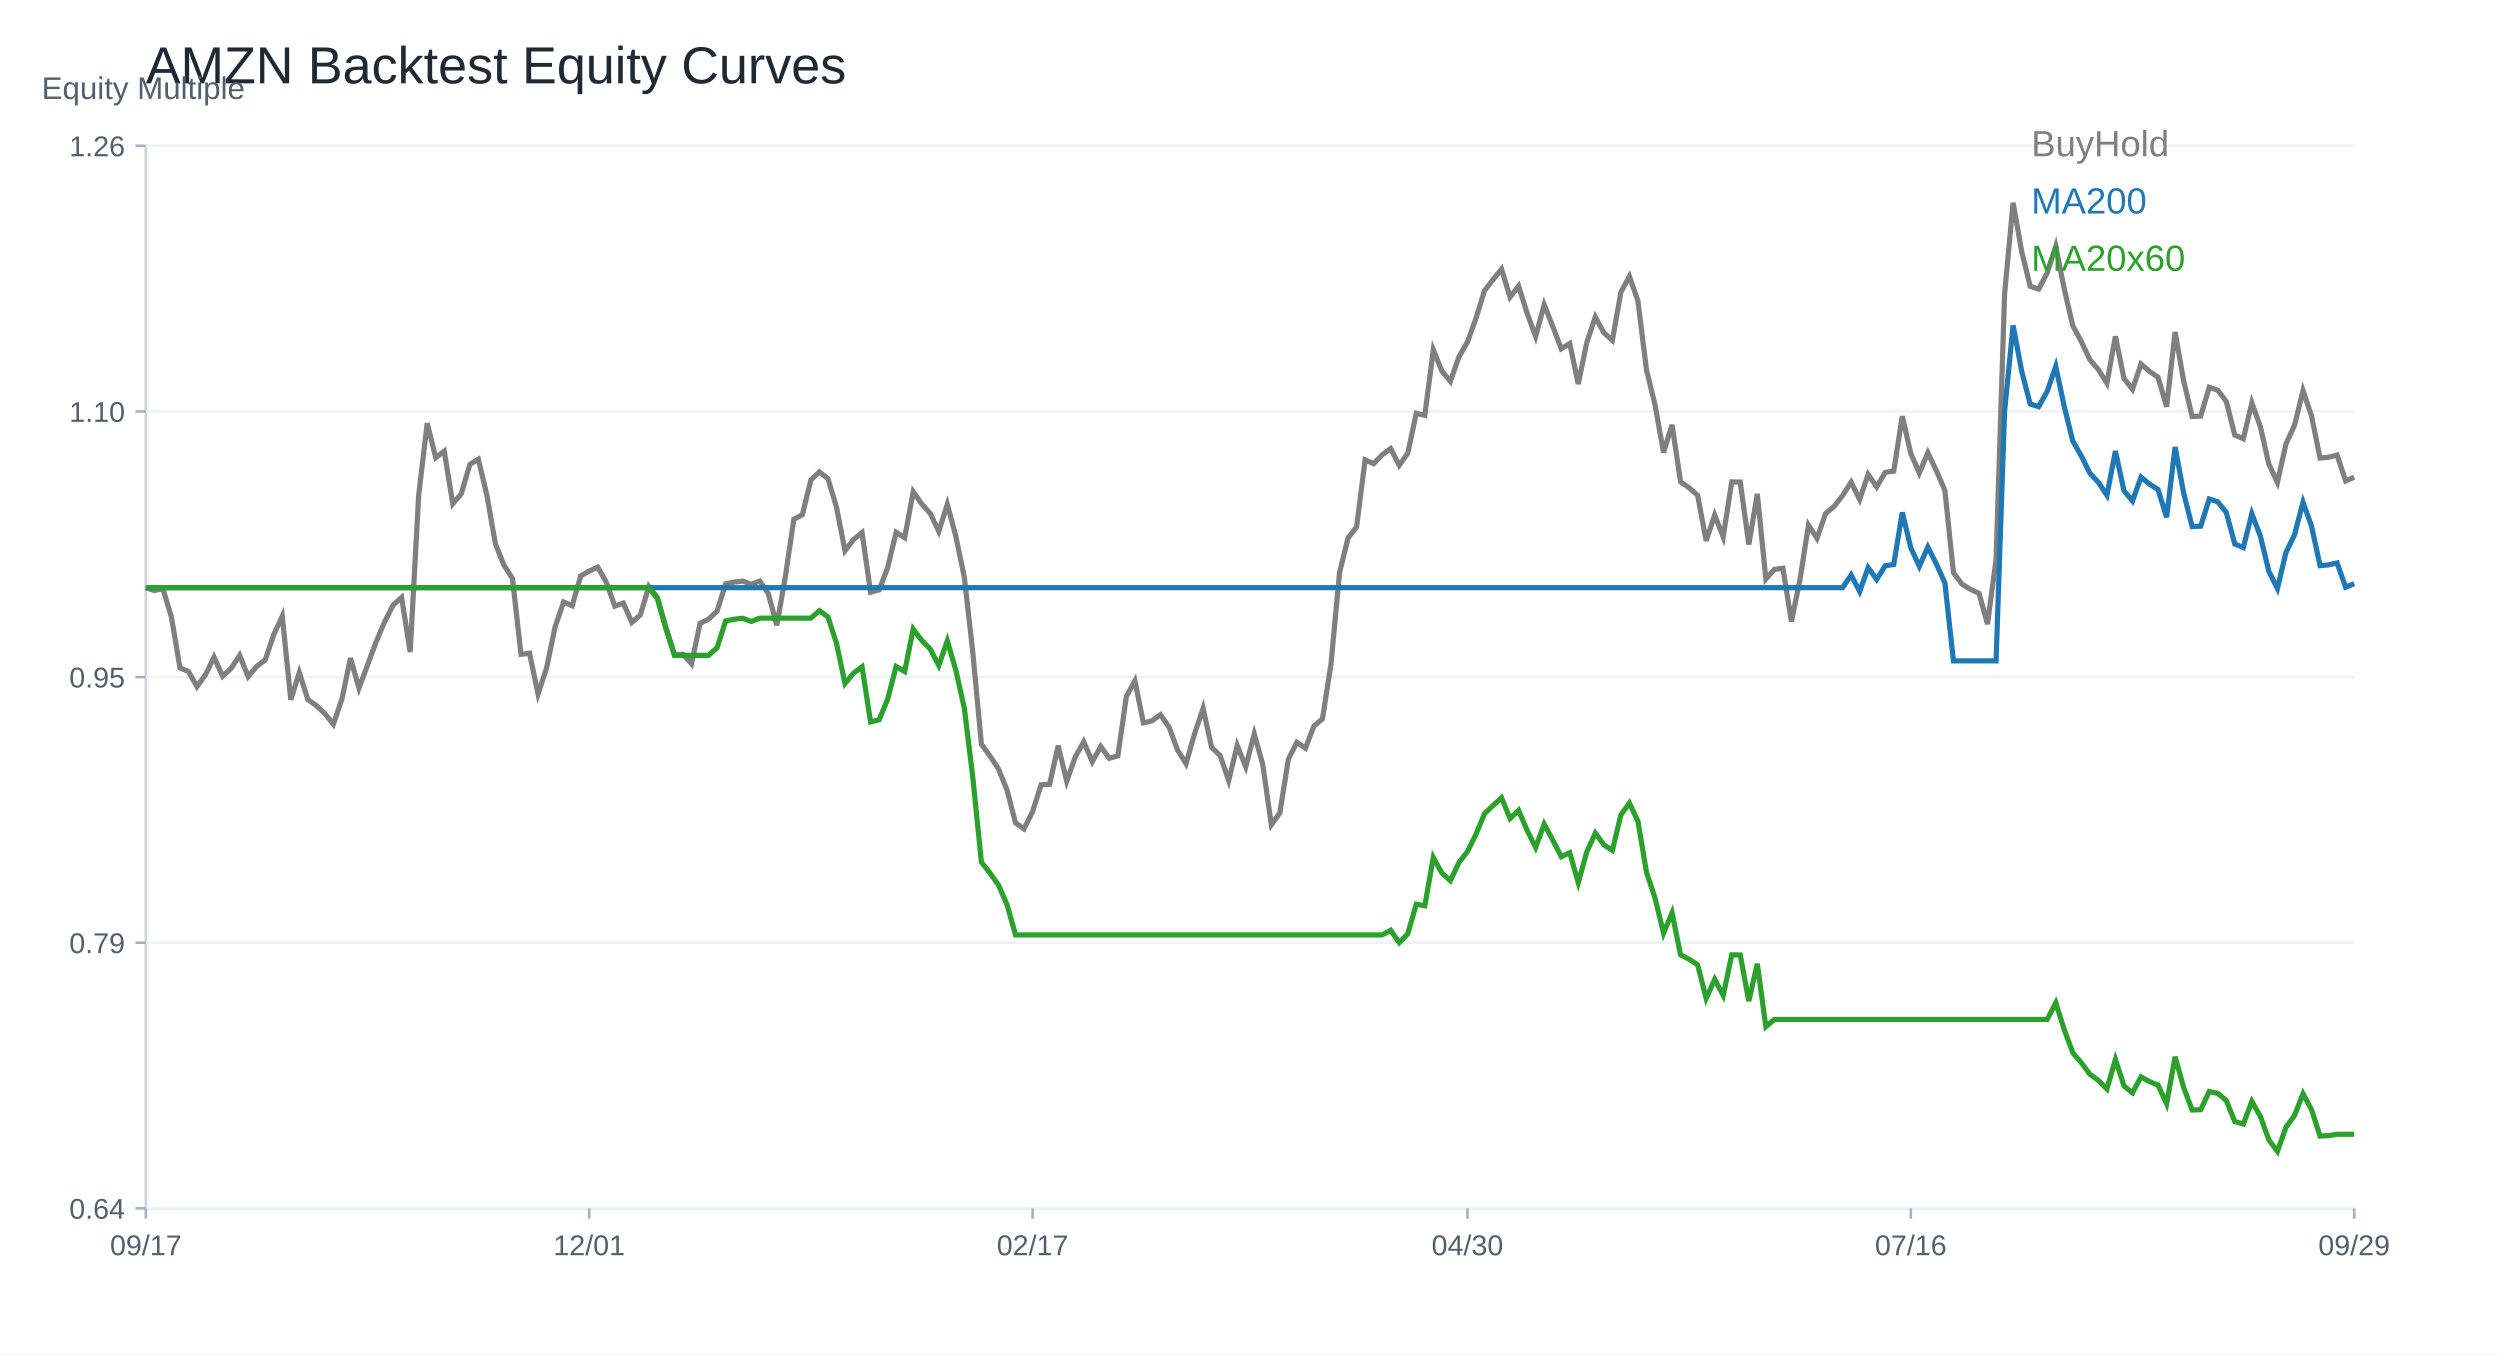
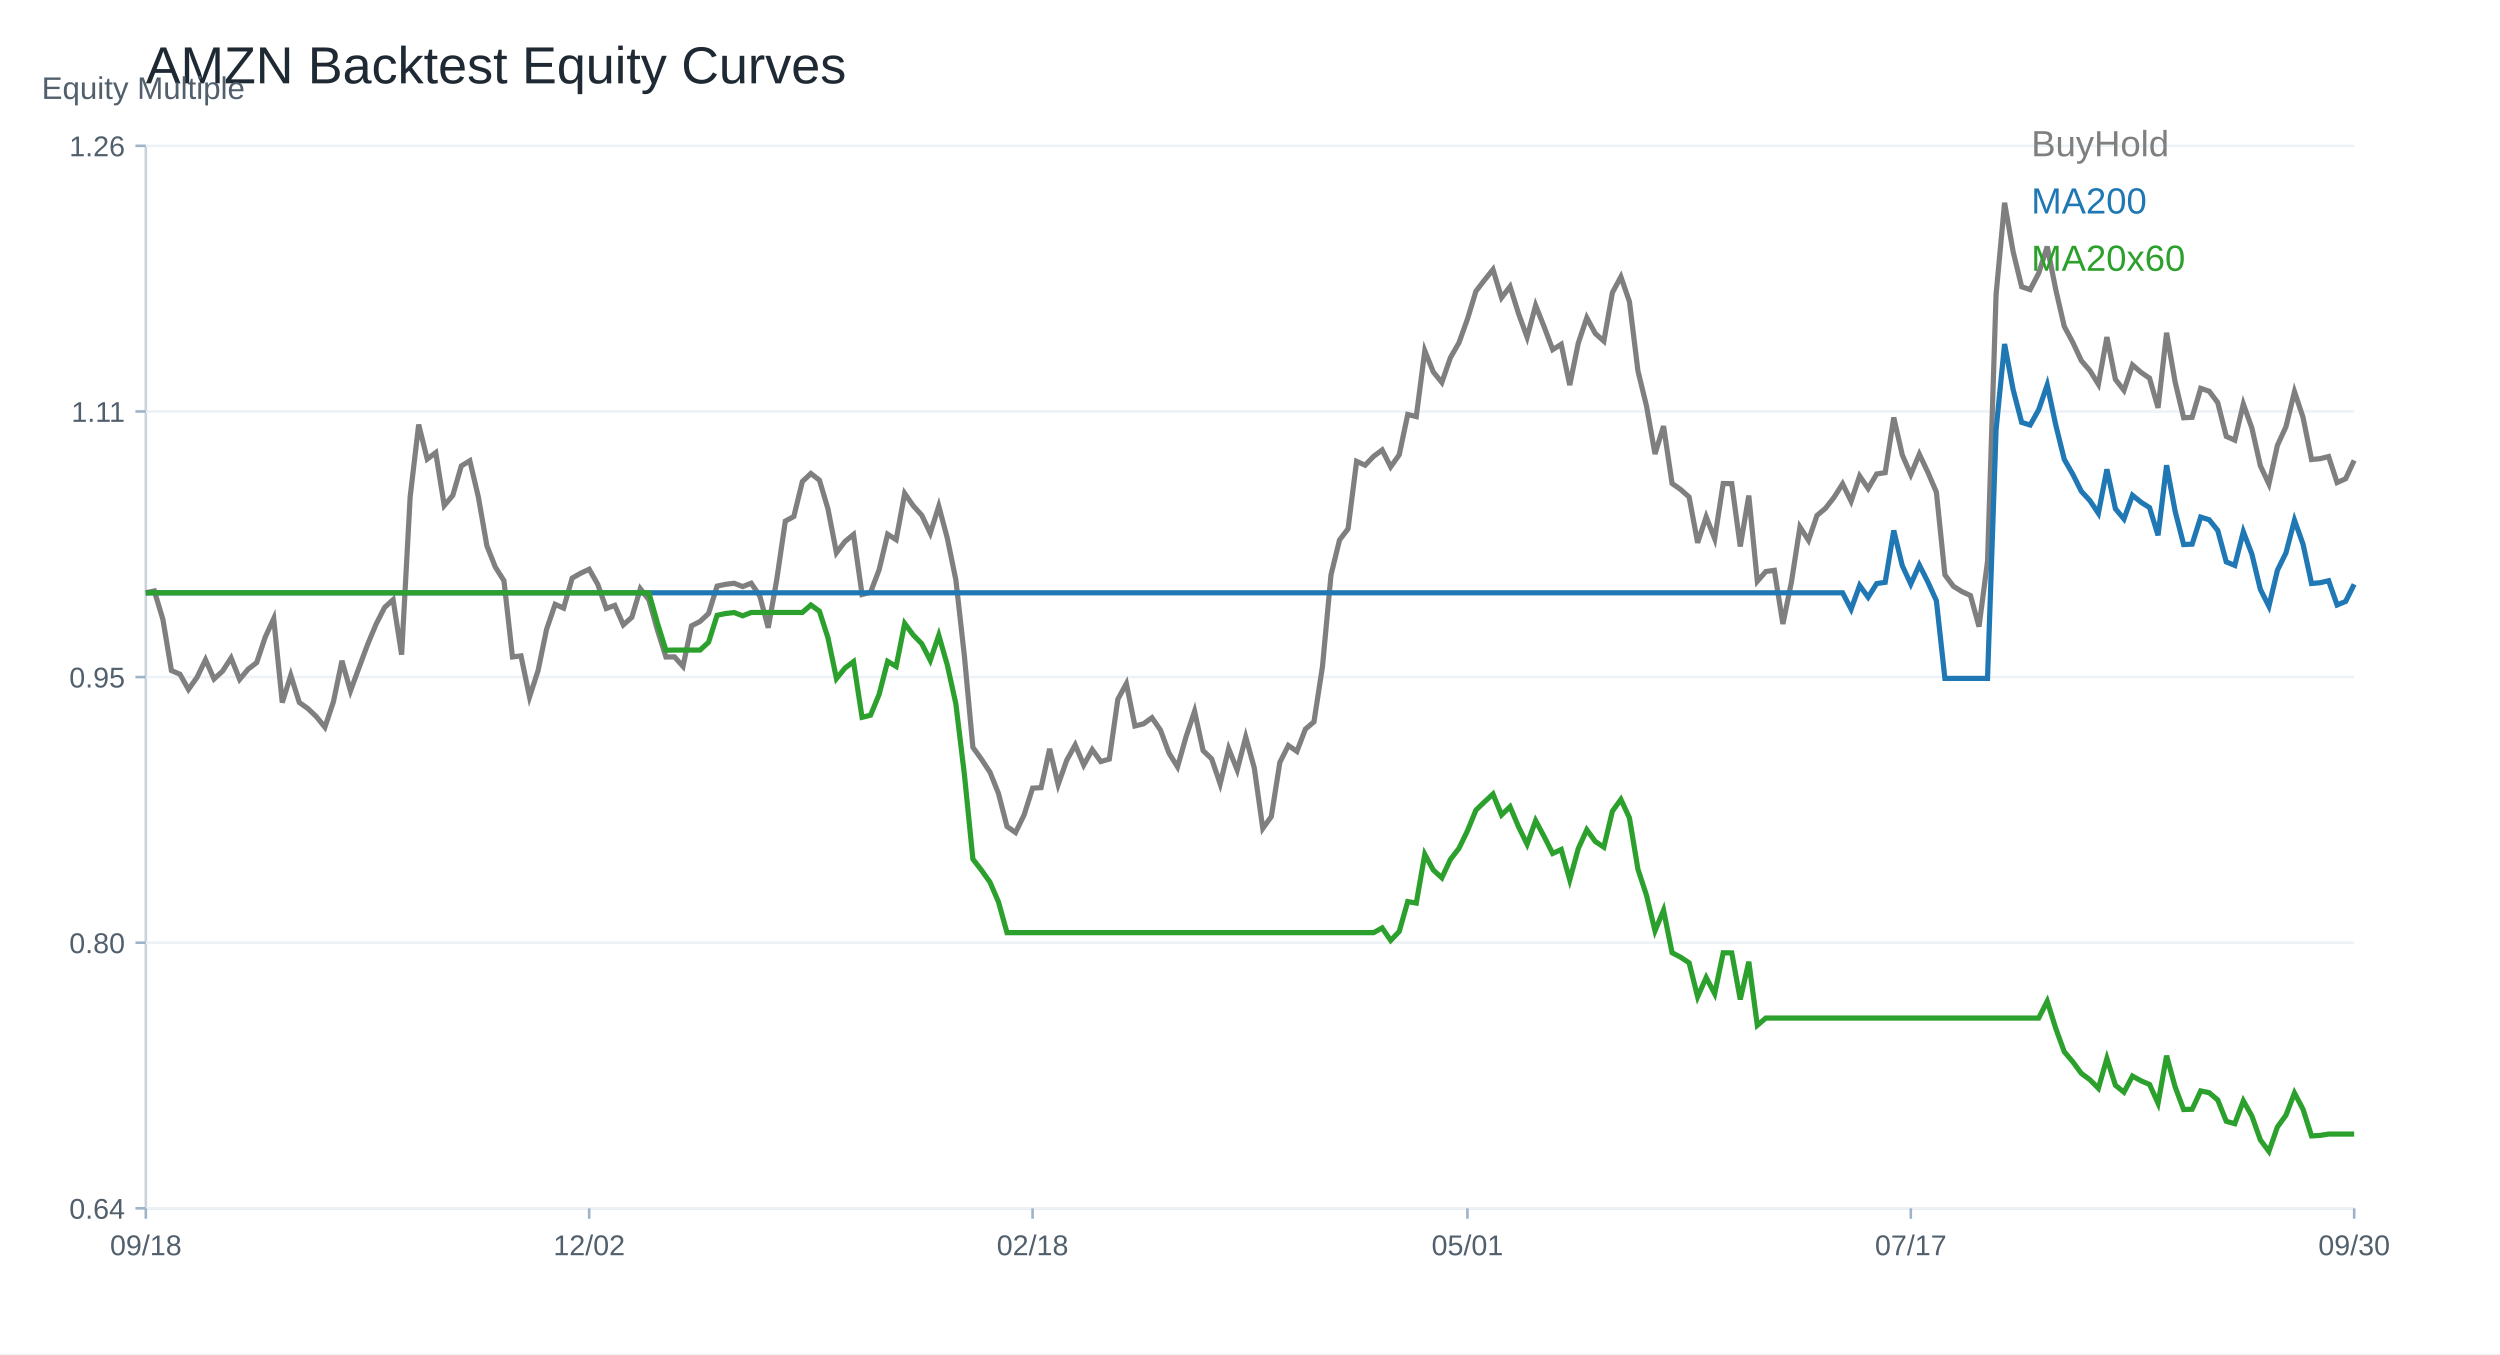
<svg xmlns="http://www.w3.org/2000/svg" width="960" height="520" viewBox="0 0 960 520">
  <rect width="100%" height="100%" fill="white" />
  <text x="56.00" y="32.00" font-size="20" font-family="Arial" fill="#1f2933" text-anchor="start">AMZN Backtest Equity Curves</text>
  <line x1="56" y1="464" x2="904" y2="464" stroke="#cbd2d9" />
  <line x1="56" y1="56" x2="56" y2="464" stroke="#cbd2d9" />
  <text x="16.00" y="38.00" font-size="12" font-family="Arial" fill="#52606d" text-anchor="start">Equity Multiple</text>
  <line x1="56" y1="464.00" x2="904" y2="464.00" stroke="#edf2f7" />
  <line x1="52" y1="464.00" x2="56" y2="464.00" stroke="#9fb3c8" />
  <text x="48.00" y="468.00" font-size="11" font-family="Arial" fill="#52606d" text-anchor="end">0.64</text>
  <line x1="56" y1="362.00" x2="904" y2="362.00" stroke="#edf2f7" />
  <line x1="52" y1="362.00" x2="56" y2="362.00" stroke="#9fb3c8" />
-   <text x="48.00" y="366.00" font-size="11" font-family="Arial" fill="#52606d" text-anchor="end">0.79</text>
+   <text x="48.00" y="366.00" font-size="11" font-family="Arial" fill="#52606d" text-anchor="end">0.80</text>
  <line x1="56" y1="260.00" x2="904" y2="260.00" stroke="#edf2f7" />
  <line x1="52" y1="260.00" x2="56" y2="260.00" stroke="#9fb3c8" />
  <text x="48.00" y="264.00" font-size="11" font-family="Arial" fill="#52606d" text-anchor="end">0.95</text>
  <line x1="56" y1="158.00" x2="904" y2="158.00" stroke="#edf2f7" />
  <line x1="52" y1="158.00" x2="56" y2="158.00" stroke="#9fb3c8" />
-   <text x="48.00" y="162.00" font-size="11" font-family="Arial" fill="#52606d" text-anchor="end">1.10</text>
+   <text x="48.00" y="162.00" font-size="11" font-family="Arial" fill="#52606d" text-anchor="end">1.11</text>
  <line x1="56" y1="56.00" x2="904" y2="56.00" stroke="#edf2f7" />
  <line x1="52" y1="56.00" x2="56" y2="56.00" stroke="#9fb3c8" />
  <text x="48.00" y="60.00" font-size="11" font-family="Arial" fill="#52606d" text-anchor="end">1.26</text>
  <line x1="56.00" y1="464" x2="56.00" y2="468" stroke="#9fb3c8" />
-   <text x="56.00" y="482.00" font-size="11" font-family="Arial" fill="#52606d" text-anchor="middle">09/17</text>
+   <text x="56.00" y="482.00" font-size="11" font-family="Arial" fill="#52606d" text-anchor="middle">09/18</text>
  <line x1="226.25" y1="464" x2="226.25" y2="468" stroke="#9fb3c8" />
-   <text x="226.25" y="482.00" font-size="11" font-family="Arial" fill="#52606d" text-anchor="middle">12/01</text>
+   <text x="226.25" y="482.00" font-size="11" font-family="Arial" fill="#52606d" text-anchor="middle">12/02</text>
  <line x1="396.51" y1="464" x2="396.51" y2="468" stroke="#9fb3c8" />
-   <text x="396.51" y="482.00" font-size="11" font-family="Arial" fill="#52606d" text-anchor="middle">02/17</text>
+   <text x="396.51" y="482.00" font-size="11" font-family="Arial" fill="#52606d" text-anchor="middle">02/18</text>
  <line x1="563.49" y1="464" x2="563.49" y2="468" stroke="#9fb3c8" />
-   <text x="563.49" y="482.00" font-size="11" font-family="Arial" fill="#52606d" text-anchor="middle">04/30</text>
+   <text x="563.49" y="482.00" font-size="11" font-family="Arial" fill="#52606d" text-anchor="middle">05/01</text>
  <line x1="733.75" y1="464" x2="733.75" y2="468" stroke="#9fb3c8" />
-   <text x="733.75" y="482.00" font-size="11" font-family="Arial" fill="#52606d" text-anchor="middle">07/16</text>
+   <text x="733.75" y="482.00" font-size="11" font-family="Arial" fill="#52606d" text-anchor="middle">07/17</text>
  <line x1="904.00" y1="464" x2="904.00" y2="468" stroke="#9fb3c8" />
-   <text x="904.00" y="482.00" font-size="11" font-family="Arial" fill="#52606d" text-anchor="middle">09/29</text>
-   <polyline fill="none" stroke="#7f7f7f" stroke-width="2" points="56.00,225.67 59.27,226.77 62.55,226.07 65.82,236.93 69.10,256.45 72.37,257.86 75.64,263.67 78.92,259.07 82.19,252.33 85.47,259.66 88.74,256.67 92.02,251.65 95.29,259.83 98.56,255.91 101.84,253.43 105.11,243.73 108.39,236.62 111.66,268.69 114.93,258.25 118.21,268.63 121.48,270.95 124.76,274.05 128.03,278.08 131.31,268.38 134.58,252.72 137.85,264.23 141.13,255.38 144.40,246.57 147.68,238.79 150.95,232.36 154.22,229.40 157.50,250.38 160.77,190.13 164.05,162.54 167.32,175.74 170.59,173.26 173.87,193.46 177.14,189.59 180.42,178.34 183.69,176.36 186.97,190.19 190.24,208.86 193.51,217.01 196.79,222.15 200.06,251.26 203.34,250.86 206.61,266.52 209.88,256.50 213.16,240.74 216.43,231.17 219.71,232.61 222.98,221.16 226.25,219.30 229.53,217.77 232.80,223.53 236.08,232.75 239.35,231.57 242.63,239.01 245.90,236.11 249.17,225.22 252.45,229.45 255.72,240.99 259.00,251.29 262.27,251.23 265.54,254.87 268.82,239.38 272.09,237.72 275.37,234.67 278.64,224.21 281.92,223.53 285.19,223.13 288.46,224.40 291.74,223.11 295.01,227.93 298.29,240.12 301.56,221.61 304.83,199.41 308.11,197.63 311.38,184.29 314.66,181.21 317.93,183.78 321.20,194.70 324.48,211.48 327.75,207.17 331.03,204.52 334.30,227.42 337.58,226.55 340.85,218.00 344.12,204.40 347.40,206.49 350.67,188.83 353.95,193.54 357.22,197.15 360.49,204.01 363.77,193.68 367.04,205.93 370.32,221.81 373.59,250.86 376.86,285.76 380.14,290.27 383.41,295.24 386.69,303.36 389.96,316.00 393.24,318.28 396.51,311.62 399.78,301.36 403.06,301.16 406.33,286.35 409.61,300.00 412.88,290.72 416.15,284.85 419.43,292.53 422.70,286.66 425.98,291.20 429.25,290.24 432.53,267.42 435.80,261.44 439.07,277.60 442.35,276.81 445.62,274.45 448.90,279.18 452.17,287.99 455.44,293.23 458.72,281.75 461.99,271.99 465.27,287.03 468.54,290.16 471.81,299.72 475.09,286.26 478.36,294.45 481.64,281.84 484.91,293.60 488.19,316.73 491.46,312.19 494.73,291.54 498.01,285.05 501.28,287.31 504.56,278.79 507.83,276.03 511.10,254.92 514.38,219.95 517.65,206.60 520.93,202.34 524.20,176.59 527.47,178.06 530.75,174.67 534.02,172.24 537.30,178.68 540.57,174.08 543.85,158.70 547.12,159.49 550.39,134.36 553.67,142.46 556.94,146.46 560.22,137.04 563.49,131.34 566.76,122.31 570.04,111.62 573.31,107.39 576.59,103.33 579.86,114.11 583.14,109.85 586.41,120.26 589.68,129.20 592.96,117.04 596.23,125.25 599.51,133.94 602.78,131.91 606.05,147.48 609.33,131.48 612.60,121.75 615.88,127.79 619.15,130.69 622.42,112.19 625.70,106.12 628.97,115.60 632.25,142.06 635.52,155.43 638.80,173.77 642.07,163.13 645.34,185.02 648.62,187.31 651.89,190.21 655.17,207.67 658.44,197.77 661.71,206.12 664.99,185.05 668.26,185.11 671.54,209.09 674.81,189.65 678.08,222.37 681.36,218.65 684.63,218.20 687.91,238.68 691.18,222.65 694.46,201.64 697.73,206.72 701.00,197.24 704.28,194.50 707.55,190.30 710.83,185.16 714.10,191.82 717.37,182.17 720.65,186.97 723.92,181.41 727.20,180.90 730.47,159.83 733.75,174.13 737.02,181.64 740.29,173.85 743.57,180.74 746.84,188.35 750.12,219.92 753.39,224.29 756.66,226.32 759.94,227.82 763.21,239.69 766.49,214.73 769.76,112.95 773.03,77.86 776.31,96.47 779.58,109.93 782.86,111.03 786.13,104.77 789.41,94.59 792.68,111.00 795.95,125.08 799.23,131.14 802.50,138.14 805.78,141.92 809.05,147.17 812.32,129.14 815.60,145.30 818.87,149.48 822.15,139.78 825.42,142.62 828.69,144.83 831.97,156.17 835.24,127.48 838.52,146.26 841.79,159.95 845.07,159.78 848.34,148.72 851.61,149.82 854.89,154.16 858.16,167.05 861.44,168.49 864.71,154.70 867.98,163.84 871.26,178.28 874.53,185.22 877.81,170.47 881.08,163.36 884.36,149.99 887.63,159.78 890.90,175.88 894.18,175.57 897.45,174.75 900.73,184.68 904.00,183.22" />
+   <text x="904.00" y="482.00" font-size="11" font-family="Arial" fill="#52606d" text-anchor="middle">09/30</text>
+   <polyline fill="none" stroke="#7f7f7f" stroke-width="2" points="56.00,227.64 59.27,226.93 62.55,237.85 65.82,257.49 69.10,258.90 72.37,264.75 75.64,260.12 78.92,253.34 82.19,260.72 85.47,257.71 88.74,252.66 92.02,260.89 95.29,256.95 98.56,254.45 101.84,244.69 105.11,237.54 108.39,269.80 111.66,259.30 114.93,269.74 118.21,272.07 121.48,275.19 124.76,279.25 128.03,269.49 131.31,253.74 134.58,265.32 137.85,256.41 141.13,247.56 144.40,239.72 147.68,233.26 150.95,230.28 154.22,251.39 157.50,190.78 160.77,163.03 164.05,176.31 167.32,173.81 170.59,194.13 173.87,190.24 177.14,178.92 180.42,176.94 183.69,190.84 186.97,209.62 190.24,217.82 193.51,222.98 196.79,252.27 200.06,251.87 203.34,267.62 206.61,257.54 209.88,241.68 213.16,232.06 216.43,233.51 219.71,221.99 222.98,220.12 226.25,218.59 229.53,224.38 232.80,233.65 236.08,232.46 239.35,239.95 242.63,237.03 245.90,226.08 249.17,230.33 252.45,241.94 255.72,252.29 259.00,252.24 262.27,255.90 265.54,240.32 268.82,238.65 272.09,235.58 275.37,225.06 278.64,224.38 281.92,223.98 285.19,225.25 288.46,223.95 291.74,228.80 295.01,241.06 298.29,222.45 301.56,200.12 304.83,198.33 308.11,184.91 311.38,181.82 314.66,184.40 317.93,195.38 321.20,212.26 324.48,207.92 327.75,205.25 331.03,228.29 334.30,227.41 337.58,218.81 340.85,205.14 344.12,207.24 347.40,189.48 350.67,194.21 353.95,197.85 357.22,204.74 360.49,194.36 363.77,206.67 367.04,222.64 370.32,251.87 373.59,286.97 376.86,291.51 380.14,296.50 383.41,304.67 386.69,317.38 389.96,319.68 393.24,312.98 396.51,302.66 399.78,302.46 403.06,287.56 406.33,301.29 409.61,291.96 412.88,286.06 416.15,293.78 419.43,287.87 422.70,292.44 425.98,291.48 429.25,268.52 432.53,262.51 435.80,278.77 439.07,277.97 442.35,275.59 445.62,280.35 448.90,289.21 452.17,294.48 455.44,282.94 458.72,273.12 461.99,288.24 465.27,291.39 468.54,301.01 471.81,287.48 475.09,295.70 478.36,283.02 481.64,294.85 484.91,318.12 488.19,313.55 491.46,292.78 494.73,286.26 498.01,288.53 501.28,279.96 504.56,277.18 507.83,255.95 511.10,220.77 514.38,207.35 517.65,203.07 520.93,177.16 524.20,178.64 527.47,175.23 530.75,172.79 534.02,179.26 537.30,174.64 540.57,159.17 543.85,159.97 547.12,134.69 550.39,142.83 553.67,146.86 556.94,137.38 560.22,131.65 563.49,122.57 566.76,111.82 570.04,107.56 573.31,103.48 576.59,114.32 579.86,110.03 583.14,120.50 586.41,129.50 589.68,117.27 592.96,125.52 596.23,134.26 599.51,132.22 602.78,147.88 606.05,131.79 609.33,122.01 612.60,128.08 615.88,131.00 619.15,112.39 622.42,106.29 625.70,115.82 628.97,142.43 632.25,155.88 635.52,174.33 638.80,163.63 642.07,185.65 645.34,187.94 648.62,190.87 651.89,208.43 655.17,198.47 658.44,206.87 661.71,185.67 664.99,185.73 668.26,209.85 671.54,190.30 674.81,223.21 678.08,219.47 681.36,219.01 684.63,239.61 687.91,223.50 691.18,202.36 694.46,207.46 697.73,197.93 701.00,195.18 704.28,190.95 707.55,185.79 710.83,192.48 714.10,182.78 717.37,187.60 720.65,182.01 723.92,181.50 727.20,160.31 730.47,174.69 733.75,182.24 737.02,174.41 740.29,181.33 743.57,188.99 746.84,220.74 750.12,225.14 753.39,227.18 756.66,228.69 759.94,240.63 763.21,215.52 766.49,113.15 769.76,77.86 773.03,96.58 776.31,110.12 779.58,111.22 782.86,104.92 786.13,94.68 789.41,111.20 792.68,125.35 795.95,131.45 799.23,138.49 802.50,142.29 805.78,147.57 809.05,129.44 812.32,145.70 815.60,149.90 818.87,140.14 822.15,143.00 825.42,145.21 828.69,156.62 831.97,127.77 835.24,146.66 838.52,160.42 841.79,160.25 845.07,149.13 848.34,150.24 851.61,154.61 854.89,167.57 858.16,169.02 861.44,155.15 864.71,164.34 867.98,178.86 871.26,185.84 874.53,171.01 877.81,163.86 881.08,150.41 884.36,160.25 887.63,176.45 890.90,176.14 894.18,175.32 897.45,185.31 900.73,183.83 904.00,176.79" />
  <text x="780.00" y="60.00" font-size="14" font-family="Arial" fill="#7f7f7f" text-anchor="start">BuyHold</text>
-   <polyline fill="none" stroke="#1f77b4" stroke-width="2" points="56.00,225.67 59.27,225.67 62.55,225.67 65.82,225.67 69.10,225.67 72.37,225.67 75.64,225.67 78.92,225.67 82.19,225.67 85.47,225.67 88.74,225.67 92.02,225.67 95.29,225.67 98.56,225.67 101.84,225.67 105.11,225.67 108.39,225.67 111.66,225.67 114.93,225.67 118.21,225.67 121.48,225.67 124.76,225.67 128.03,225.67 131.31,225.67 134.58,225.67 137.85,225.67 141.13,225.67 144.40,225.67 147.68,225.67 150.95,225.67 154.22,225.67 157.50,225.67 160.77,225.67 164.05,225.67 167.32,225.67 170.59,225.67 173.87,225.67 177.14,225.67 180.42,225.67 183.69,225.67 186.97,225.67 190.24,225.67 193.51,225.67 196.79,225.67 200.06,225.67 203.34,225.67 206.61,225.67 209.88,225.67 213.16,225.67 216.43,225.67 219.71,225.67 222.98,225.67 226.25,225.67 229.53,225.67 232.80,225.67 236.08,225.67 239.35,225.67 242.63,225.67 245.90,225.67 249.17,225.67 252.45,225.67 255.72,225.67 259.00,225.67 262.27,225.67 265.54,225.67 268.82,225.67 272.09,225.67 275.37,225.67 278.64,225.67 281.92,225.67 285.19,225.67 288.46,225.67 291.74,225.67 295.01,225.67 298.29,225.67 301.56,225.67 304.83,225.67 308.11,225.67 311.38,225.67 314.66,225.67 317.93,225.67 321.20,225.67 324.48,225.67 327.75,225.67 331.03,225.67 334.30,225.67 337.58,225.67 340.85,225.67 344.12,225.67 347.40,225.67 350.67,225.67 353.95,225.67 357.22,225.67 360.49,225.67 363.77,225.67 367.04,225.67 370.32,225.67 373.59,225.67 376.86,225.67 380.14,225.67 383.41,225.67 386.69,225.67 389.96,225.67 393.24,225.67 396.51,225.67 399.78,225.67 403.06,225.67 406.33,225.67 409.61,225.67 412.88,225.67 416.15,225.67 419.43,225.67 422.70,225.67 425.98,225.67 429.25,225.67 432.53,225.67 435.80,225.67 439.07,225.67 442.35,225.67 445.62,225.67 448.90,225.67 452.17,225.67 455.44,225.67 458.72,225.67 461.99,225.67 465.27,225.67 468.54,225.67 471.81,225.67 475.09,225.67 478.36,225.67 481.64,225.67 484.91,225.67 488.19,225.67 491.46,225.67 494.73,225.67 498.01,225.67 501.28,225.67 504.56,225.67 507.83,225.67 511.10,225.67 514.38,225.67 517.65,225.67 520.93,225.67 524.20,225.67 527.47,225.67 530.75,225.67 534.02,225.67 537.30,225.67 540.57,225.67 543.85,225.67 547.12,225.67 550.39,225.67 553.67,225.67 556.94,225.67 560.22,225.67 563.49,225.67 566.76,225.67 570.04,225.67 573.31,225.67 576.59,225.67 579.86,225.67 583.14,225.67 586.41,225.67 589.68,225.67 592.96,225.67 596.23,225.67 599.51,225.67 602.78,225.67 606.05,225.67 609.33,225.67 612.60,225.67 615.88,225.67 619.15,225.67 622.42,225.67 625.70,225.67 628.97,225.67 632.25,225.67 635.52,225.67 638.80,225.67 642.07,225.67 645.34,225.67 648.62,225.67 651.89,225.67 655.17,225.67 658.44,225.67 661.71,225.67 664.99,225.67 668.26,225.67 671.54,225.67 674.81,225.67 678.08,225.67 681.36,225.67 684.63,225.67 687.91,225.67 691.18,225.67 694.46,225.67 697.73,225.67 701.00,225.67 704.28,225.67 707.55,225.67 710.83,220.80 714.10,227.12 717.37,217.97 720.65,222.51 723.92,217.24 727.20,216.76 730.47,196.77 733.75,210.34 737.02,217.46 740.29,210.07 743.57,216.60 746.84,223.83 750.12,253.77 753.39,253.77 756.66,253.77 759.94,253.77 763.21,253.77 766.49,253.77 769.76,157.97 773.03,124.94 776.31,142.47 779.58,155.13 782.86,156.17 786.13,150.27 789.41,140.69 792.68,156.14 795.95,169.39 799.23,175.10 802.50,181.68 805.78,185.24 809.05,190.18 812.32,173.21 815.60,188.43 818.87,192.36 822.15,183.22 825.42,185.91 828.69,187.98 831.97,198.65 835.24,171.65 838.52,189.33 841.79,202.21 845.07,202.05 848.34,191.64 851.61,192.68 854.89,196.77 858.16,208.90 861.44,210.25 864.71,197.27 867.98,205.87 871.26,219.47 874.53,226.00 877.81,212.11 881.08,205.42 884.36,192.84 887.63,202.05 890.90,217.21 894.18,216.92 897.45,216.15 900.73,225.49 904.00,224.11" />
+   <polyline fill="none" stroke="#1f77b4" stroke-width="2" points="56.00,227.64 59.27,227.64 62.55,227.64 65.82,227.64 69.10,227.64 72.37,227.64 75.64,227.64 78.92,227.64 82.19,227.64 85.47,227.64 88.74,227.64 92.02,227.64 95.29,227.64 98.56,227.64 101.84,227.64 105.11,227.64 108.39,227.64 111.66,227.64 114.93,227.64 118.21,227.64 121.48,227.64 124.76,227.64 128.03,227.64 131.31,227.64 134.58,227.64 137.85,227.64 141.13,227.64 144.40,227.64 147.68,227.64 150.95,227.64 154.22,227.64 157.50,227.64 160.77,227.64 164.05,227.64 167.32,227.64 170.59,227.64 173.87,227.64 177.14,227.64 180.42,227.64 183.69,227.64 186.97,227.64 190.24,227.64 193.51,227.64 196.79,227.64 200.06,227.64 203.34,227.64 206.61,227.64 209.88,227.64 213.16,227.64 216.43,227.64 219.71,227.64 222.98,227.64 226.25,227.64 229.53,227.64 232.80,227.64 236.08,227.64 239.35,227.64 242.63,227.64 245.90,227.64 249.17,227.64 252.45,227.64 255.72,227.64 259.00,227.64 262.27,227.64 265.54,227.64 268.82,227.64 272.09,227.64 275.37,227.64 278.64,227.64 281.92,227.64 285.19,227.64 288.46,227.64 291.74,227.64 295.01,227.64 298.29,227.64 301.56,227.64 304.83,227.64 308.11,227.64 311.38,227.64 314.66,227.64 317.93,227.64 321.20,227.64 324.48,227.64 327.75,227.64 331.03,227.64 334.30,227.64 337.58,227.64 340.85,227.64 344.12,227.64 347.40,227.64 350.67,227.64 353.95,227.64 357.22,227.64 360.49,227.64 363.77,227.64 367.04,227.64 370.32,227.64 373.59,227.64 376.86,227.64 380.14,227.64 383.41,227.64 386.69,227.64 389.96,227.64 393.24,227.64 396.51,227.64 399.78,227.64 403.06,227.64 406.33,227.64 409.61,227.64 412.88,227.64 416.15,227.64 419.43,227.64 422.70,227.64 425.98,227.64 429.25,227.64 432.53,227.64 435.80,227.64 439.07,227.64 442.35,227.64 445.62,227.64 448.90,227.64 452.17,227.64 455.44,227.64 458.72,227.64 461.99,227.64 465.27,227.64 468.54,227.64 471.81,227.64 475.09,227.64 478.36,227.64 481.64,227.64 484.91,227.64 488.19,227.64 491.46,227.64 494.73,227.64 498.01,227.64 501.28,227.64 504.56,227.64 507.83,227.64 511.10,227.64 514.38,227.64 517.65,227.64 520.93,227.64 524.20,227.64 527.47,227.64 530.75,227.64 534.02,227.64 537.30,227.64 540.57,227.64 543.85,227.64 547.12,227.64 550.39,227.64 553.67,227.64 556.94,227.64 560.22,227.64 563.49,227.64 566.76,227.64 570.04,227.64 573.31,227.64 576.59,227.64 579.86,227.64 583.14,227.64 586.41,227.64 589.68,227.64 592.96,227.64 596.23,227.64 599.51,227.64 602.78,227.64 606.05,227.64 609.33,227.64 612.60,227.64 615.88,227.64 619.15,227.64 622.42,227.64 625.70,227.64 628.97,227.64 632.25,227.64 635.52,227.64 638.80,227.64 642.07,227.64 645.34,227.64 648.62,227.64 651.89,227.64 655.17,227.64 658.44,227.64 661.71,227.64 664.99,227.64 668.26,227.64 671.54,227.64 674.81,227.64 678.08,227.64 681.36,227.64 684.63,227.64 687.91,227.64 691.18,227.64 694.46,227.64 697.73,227.64 701.00,227.64 704.28,227.64 707.55,227.64 710.83,233.93 714.10,224.81 717.37,229.34 720.65,224.09 723.92,223.61 727.20,203.69 730.47,217.21 733.75,224.30 737.02,216.94 740.29,223.45 743.57,230.65 746.84,260.50 750.12,260.50 753.39,260.50 756.66,260.50 759.94,260.50 763.21,260.50 766.49,165.02 769.76,132.10 773.03,149.56 776.31,162.19 779.58,163.22 782.86,157.34 786.13,147.79 789.41,163.19 792.68,176.40 795.95,182.09 799.23,188.65 802.50,192.20 805.78,197.12 809.05,180.21 812.32,195.37 815.60,199.29 818.87,190.18 822.15,192.86 825.42,194.92 828.69,205.56 831.97,178.65 835.24,196.27 838.52,209.11 841.79,208.95 845.07,198.57 848.34,199.61 851.61,203.68 854.89,215.77 858.16,217.12 861.44,204.18 864.71,212.76 867.98,226.31 871.26,232.82 874.53,218.98 877.81,212.31 881.08,199.76 884.36,208.95 887.63,224.06 890.90,223.77 894.18,223.00 897.45,232.31 900.73,230.94 904.00,224.38" />
  <text x="780.00" y="82.00" font-size="14" font-family="Arial" fill="#1f77b4" text-anchor="start">MA200</text>
-   <polyline fill="none" stroke="#2ca02c" stroke-width="2" points="56.00,225.67 59.27,225.67 62.55,225.67 65.82,225.67 69.10,225.67 72.37,225.67 75.64,225.67 78.92,225.67 82.19,225.67 85.47,225.67 88.74,225.67 92.02,225.67 95.29,225.67 98.56,225.67 101.84,225.67 105.11,225.67 108.39,225.67 111.66,225.67 114.93,225.67 118.21,225.67 121.48,225.67 124.76,225.67 128.03,225.67 131.31,225.67 134.58,225.67 137.85,225.67 141.13,225.67 144.40,225.67 147.68,225.67 150.95,225.67 154.22,225.67 157.50,225.67 160.77,225.67 164.05,225.67 167.32,225.67 170.59,225.67 173.87,225.67 177.14,225.67 180.42,225.67 183.69,225.67 186.97,225.67 190.24,225.67 193.51,225.67 196.79,225.67 200.06,225.67 203.34,225.67 206.61,225.67 209.88,225.67 213.16,225.67 216.43,225.67 219.71,225.67 222.98,225.67 226.25,225.67 229.53,225.67 232.80,225.67 236.08,225.67 239.35,225.67 242.63,225.67 245.90,225.67 249.17,225.67 252.45,229.90 255.72,241.43 259.00,251.72 262.27,251.66 265.54,251.66 268.82,251.66 272.09,251.66 275.37,248.68 278.64,238.44 281.92,237.78 285.19,237.40 288.46,238.64 291.74,237.37 295.01,237.37 298.29,237.37 301.56,237.37 304.83,237.37 308.11,237.37 311.38,237.37 314.66,234.53 317.93,236.90 321.20,246.98 324.48,262.48 327.75,258.50 331.03,256.05 334.30,277.20 337.58,276.40 340.85,268.50 344.12,255.94 347.40,257.87 350.67,241.56 353.95,245.91 357.22,249.25 360.49,255.58 363.77,246.04 367.04,257.35 370.32,272.02 373.59,298.86 376.86,331.08 380.14,335.25 383.41,339.84 386.69,347.34 389.96,359.01 393.24,359.01 396.51,359.01 399.78,359.01 403.06,359.01 406.33,359.01 409.61,359.01 412.88,359.01 416.15,359.01 419.43,359.01 422.70,359.01 425.98,359.01 429.25,359.01 432.53,359.01 435.80,359.01 439.07,359.01 442.35,359.01 445.62,359.01 448.90,359.01 452.17,359.01 455.44,359.01 458.72,359.01 461.99,359.01 465.27,359.01 468.54,359.01 471.81,359.01 475.09,359.01 478.36,359.01 481.64,359.01 484.91,359.01 488.19,359.01 491.46,359.01 494.73,359.01 498.01,359.01 501.28,359.01 504.56,359.01 507.83,359.01 511.10,359.01 514.38,359.01 517.65,359.01 520.93,359.01 524.20,359.01 527.47,359.01 530.75,359.01 534.02,357.22 537.30,361.97 540.57,358.58 543.85,347.23 547.12,347.81 550.39,329.25 553.67,335.23 556.94,338.19 560.22,331.23 563.49,327.02 566.76,320.36 570.04,312.47 573.31,309.34 576.59,306.34 579.86,314.30 583.14,311.15 586.41,318.84 589.68,325.44 592.96,316.47 596.23,322.53 599.51,328.94 602.78,327.44 606.05,338.94 609.33,327.13 612.60,319.94 615.88,324.40 619.15,326.55 622.42,312.88 625.70,308.41 628.97,315.40 632.25,334.94 635.52,344.81 638.80,358.35 642.07,350.50 645.34,366.66 648.62,368.34 651.89,370.49 655.17,383.38 658.44,376.07 661.71,382.24 664.99,366.68 668.26,366.72 671.54,384.42 674.81,370.07 678.08,394.23 681.36,391.48 684.63,391.48 687.91,391.48 691.18,391.48 694.46,391.48 697.73,391.48 701.00,391.48 704.28,391.48 707.55,391.48 710.83,391.48 714.10,391.48 717.37,391.48 720.65,391.48 723.92,391.48 727.20,391.48 730.47,391.48 733.75,391.48 737.02,391.48 740.29,391.48 743.57,391.48 746.84,391.48 750.12,391.48 753.39,391.48 756.66,391.48 759.94,391.48 763.21,391.48 766.49,391.48 769.76,391.48 773.03,391.48 776.31,391.48 779.58,391.48 782.86,391.48 786.13,391.48 789.41,385.07 792.68,395.41 795.95,404.27 799.23,408.09 802.50,412.50 805.78,414.88 809.05,418.18 812.32,406.83 815.60,417.01 818.87,419.64 822.15,413.53 825.42,415.32 828.69,416.71 831.97,423.85 835.24,405.78 838.52,417.61 841.79,426.23 845.07,426.12 848.34,419.16 851.61,419.85 854.89,422.59 858.16,430.70 861.44,431.61 864.71,422.92 867.98,428.68 871.26,437.77 874.53,442.14 877.81,432.85 881.08,428.38 884.36,419.96 887.63,426.12 890.90,436.26 894.18,436.07 897.45,435.55 900.73,435.55 904.00,435.55" />
+   <polyline fill="none" stroke="#2ca02c" stroke-width="2" points="56.00,227.64 59.27,227.64 62.55,227.64 65.82,227.64 69.10,227.64 72.37,227.64 75.64,227.64 78.92,227.64 82.19,227.64 85.47,227.64 88.74,227.64 92.02,227.64 95.29,227.64 98.56,227.64 101.84,227.64 105.11,227.64 108.39,227.64 111.66,227.64 114.93,227.64 118.21,227.64 121.48,227.64 124.76,227.64 128.03,227.64 131.31,227.64 134.58,227.64 137.85,227.64 141.13,227.64 144.40,227.64 147.68,227.64 150.95,227.64 154.22,227.64 157.50,227.64 160.77,227.64 164.05,227.64 167.32,227.64 170.59,227.64 173.87,227.64 177.14,227.64 180.42,227.64 183.69,227.64 186.97,227.64 190.24,227.64 193.51,227.64 196.79,227.64 200.06,227.64 203.34,227.64 206.61,227.64 209.88,227.64 213.16,227.64 216.43,227.64 219.71,227.64 222.98,227.64 226.25,227.64 229.53,227.64 232.80,227.64 236.08,227.64 239.35,227.64 242.63,227.64 245.90,227.64 249.17,227.64 252.45,239.29 255.72,249.69 259.00,249.63 262.27,249.63 265.54,249.63 268.82,249.63 272.09,246.62 275.37,236.27 278.64,235.60 281.92,235.21 285.19,236.47 288.46,235.19 291.74,235.19 295.01,235.19 298.29,235.19 301.56,235.19 304.83,235.19 308.11,235.19 311.38,232.32 314.66,234.71 317.93,244.90 321.20,260.57 324.48,256.54 327.75,254.07 331.03,275.45 334.30,274.63 337.58,266.65 340.85,253.96 344.12,255.91 347.40,239.42 350.67,243.82 353.95,247.19 357.22,253.59 360.49,243.95 363.77,255.38 367.04,270.21 370.32,297.33 373.59,329.90 376.86,334.11 380.14,338.75 383.41,346.33 386.69,358.13 389.96,358.13 393.24,358.13 396.51,358.13 399.78,358.13 403.06,358.13 406.33,358.13 409.61,358.13 412.88,358.13 416.15,358.13 419.43,358.13 422.70,358.13 425.98,358.13 429.25,358.13 432.53,358.13 435.80,358.13 439.07,358.13 442.35,358.13 445.62,358.13 448.90,358.13 452.17,358.13 455.44,358.13 458.72,358.13 461.99,358.13 465.27,358.13 468.54,358.13 471.81,358.13 475.09,358.13 478.36,358.13 481.64,358.13 484.91,358.13 488.19,358.13 491.46,358.13 494.73,358.13 498.01,358.13 501.28,358.13 504.56,358.13 507.83,358.13 511.10,358.13 514.38,358.13 517.65,358.13 520.93,358.13 524.20,358.13 527.47,358.13 530.75,356.32 534.02,361.12 537.30,357.69 540.57,346.21 543.85,346.80 547.12,328.05 550.39,334.09 553.67,337.08 556.94,330.05 560.22,325.80 563.49,319.06 566.76,311.08 570.04,307.93 573.31,304.90 576.59,312.94 579.86,309.76 583.14,317.53 586.41,324.20 589.68,315.13 592.96,321.25 596.23,327.73 599.51,326.22 602.78,337.84 606.05,325.90 609.33,318.64 612.60,323.15 615.88,325.31 619.15,311.51 622.42,306.98 625.70,314.05 628.97,333.80 632.25,343.77 635.52,357.45 638.80,349.52 642.07,365.85 645.34,367.56 648.62,369.73 651.89,382.75 655.17,375.37 658.44,381.60 661.71,365.87 664.99,365.92 668.26,383.81 671.54,369.30 674.81,393.72 678.08,390.94 681.36,390.94 684.63,390.94 687.91,390.94 691.18,390.94 694.46,390.94 697.73,390.94 701.00,390.94 704.28,390.94 707.55,390.94 710.83,390.94 714.10,390.94 717.37,390.94 720.65,390.94 723.92,390.94 727.20,390.94 730.47,390.94 733.75,390.94 737.02,390.94 740.29,390.94 743.57,390.94 746.84,390.94 750.12,390.94 753.39,390.94 756.66,390.94 759.94,390.94 763.21,390.94 766.49,390.94 769.76,390.94 773.03,390.94 776.31,390.94 779.58,390.94 782.86,390.94 786.13,384.46 789.41,394.91 792.68,403.87 795.95,407.73 799.23,412.18 802.50,414.59 805.78,417.92 809.05,406.45 812.32,416.74 815.60,419.40 818.87,413.22 822.15,415.03 825.42,416.43 828.69,423.65 831.97,405.39 835.24,417.35 838.52,426.06 841.79,425.95 845.07,418.91 848.34,419.61 851.61,422.38 854.89,430.58 858.16,431.50 861.44,422.72 864.71,428.53 867.98,437.73 871.26,442.14 874.53,432.75 877.81,428.23 881.08,419.72 884.36,425.95 887.63,436.20 890.90,436.00 894.18,435.48 897.45,435.48 900.73,435.48 904.00,435.48" />
  <text x="780.00" y="104.00" font-size="14" font-family="Arial" fill="#2ca02c" text-anchor="start">MA20x60</text>
</svg>
